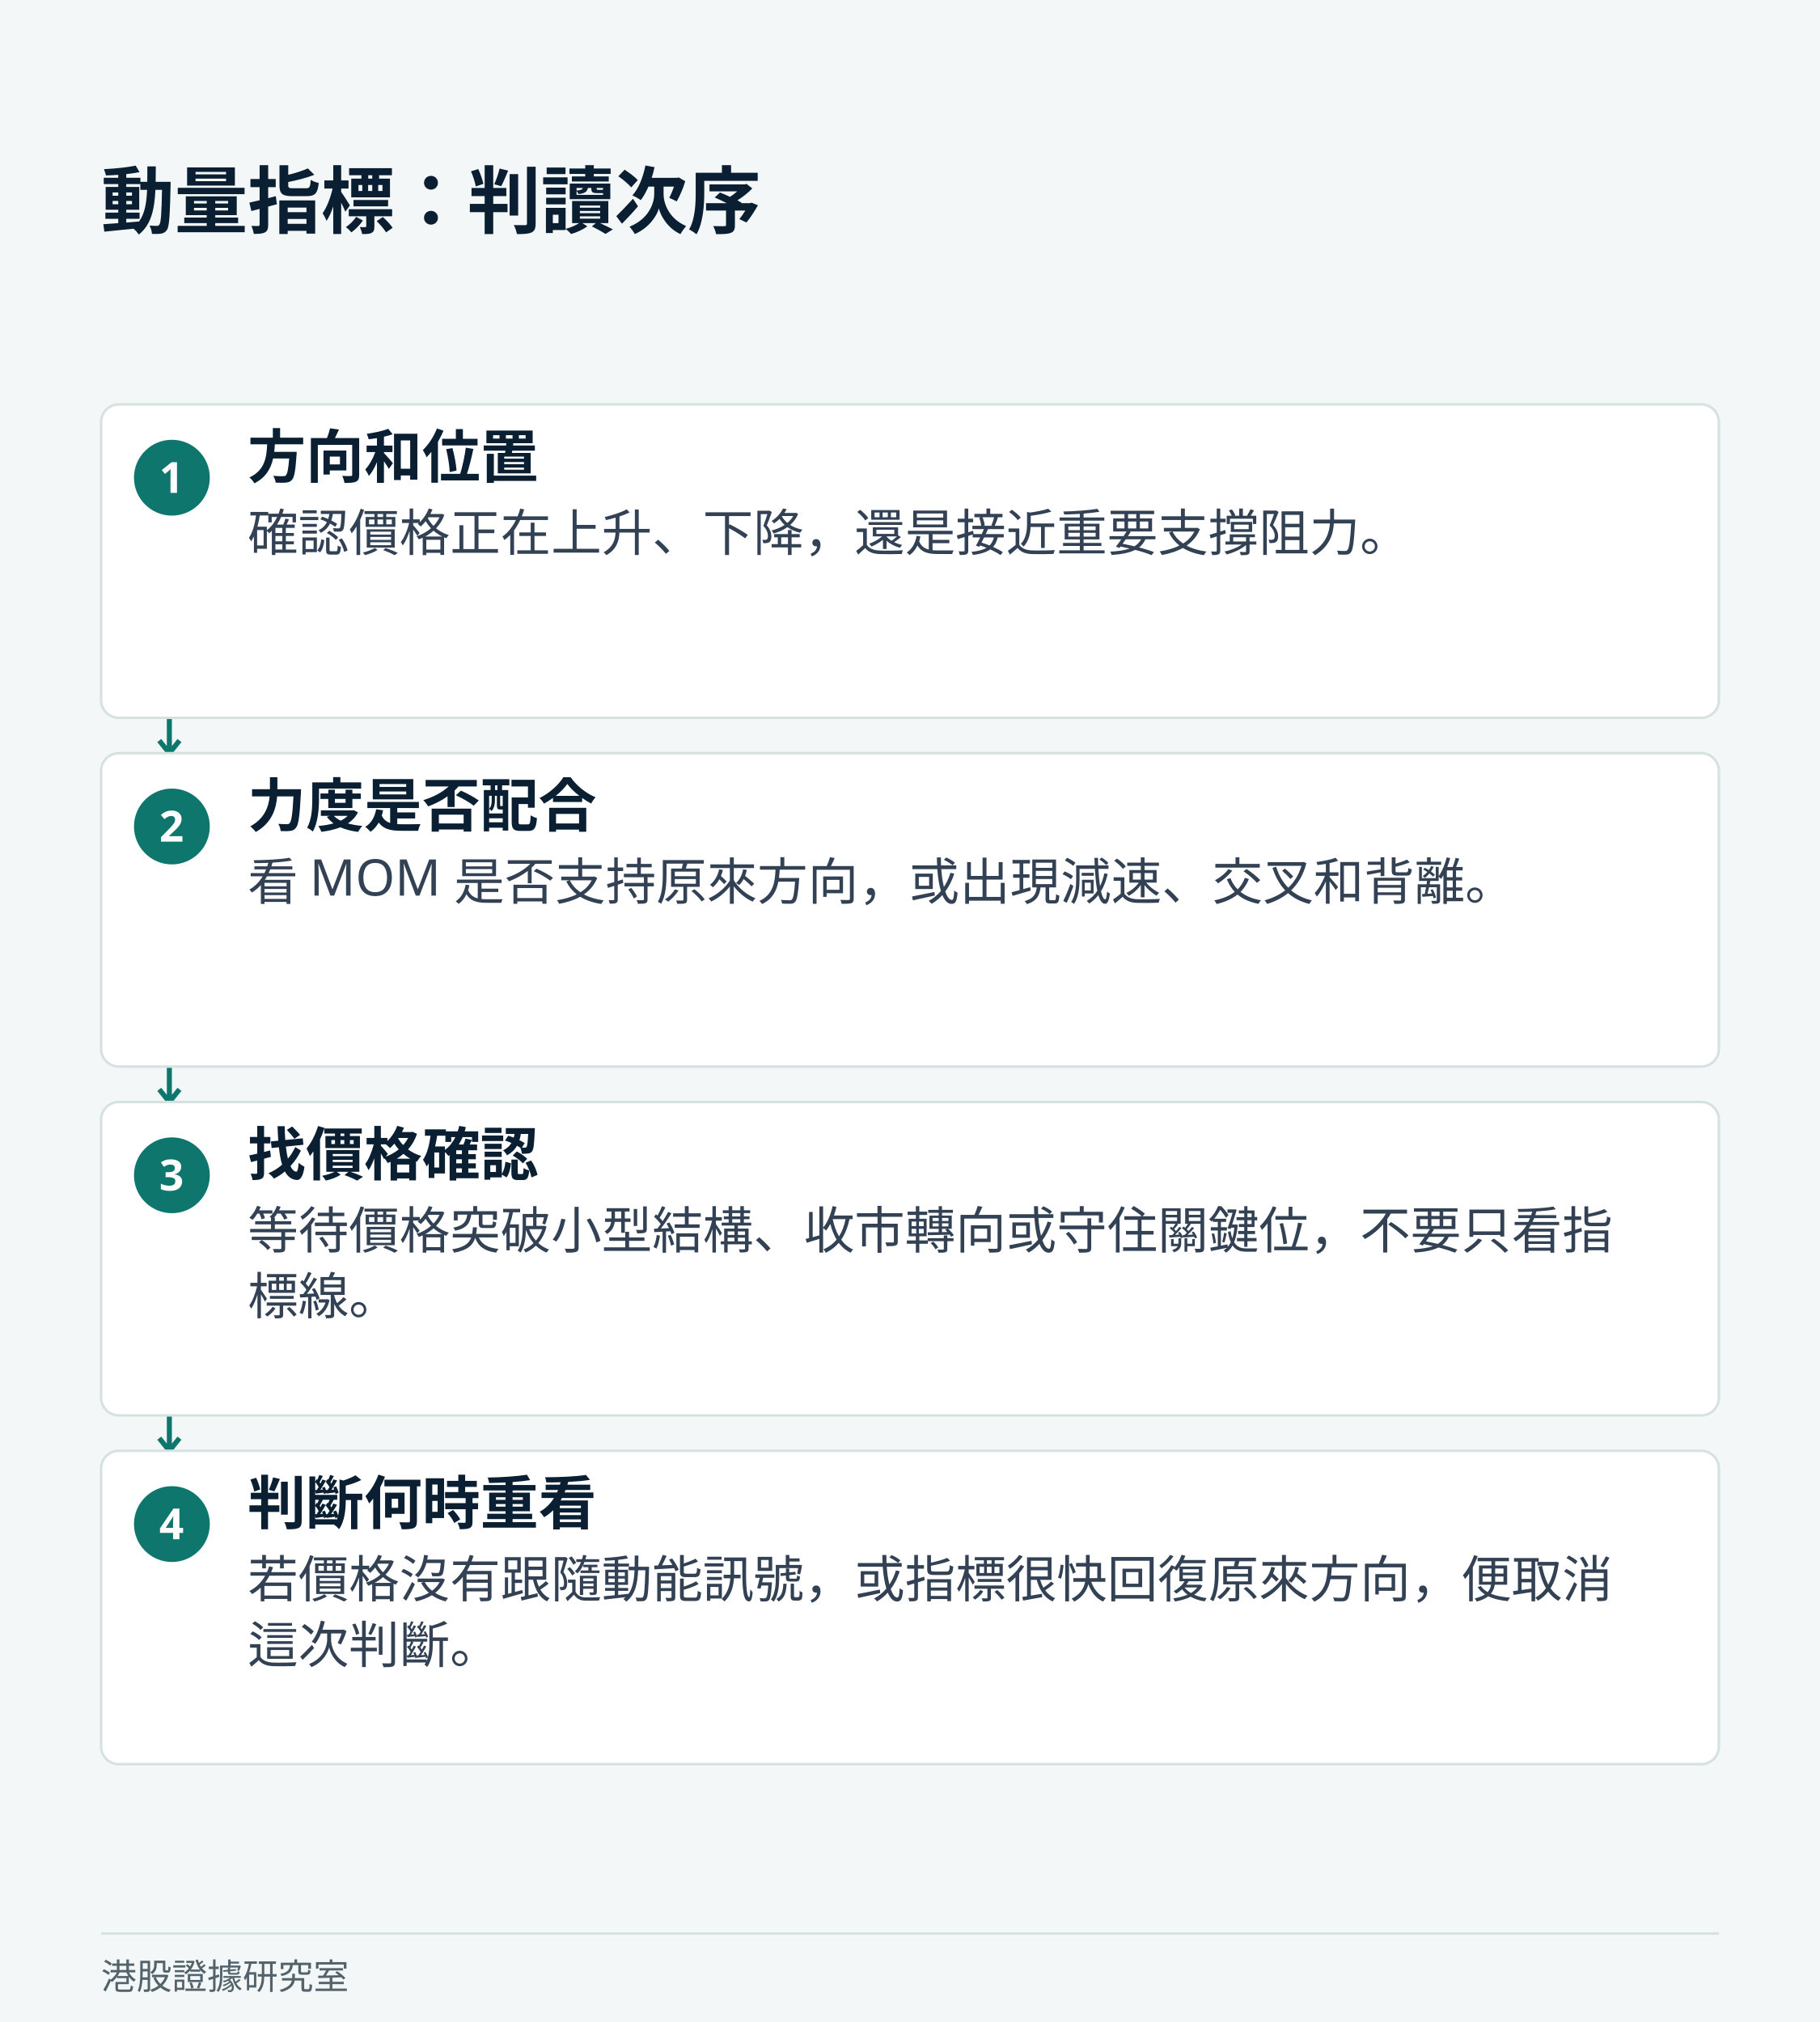
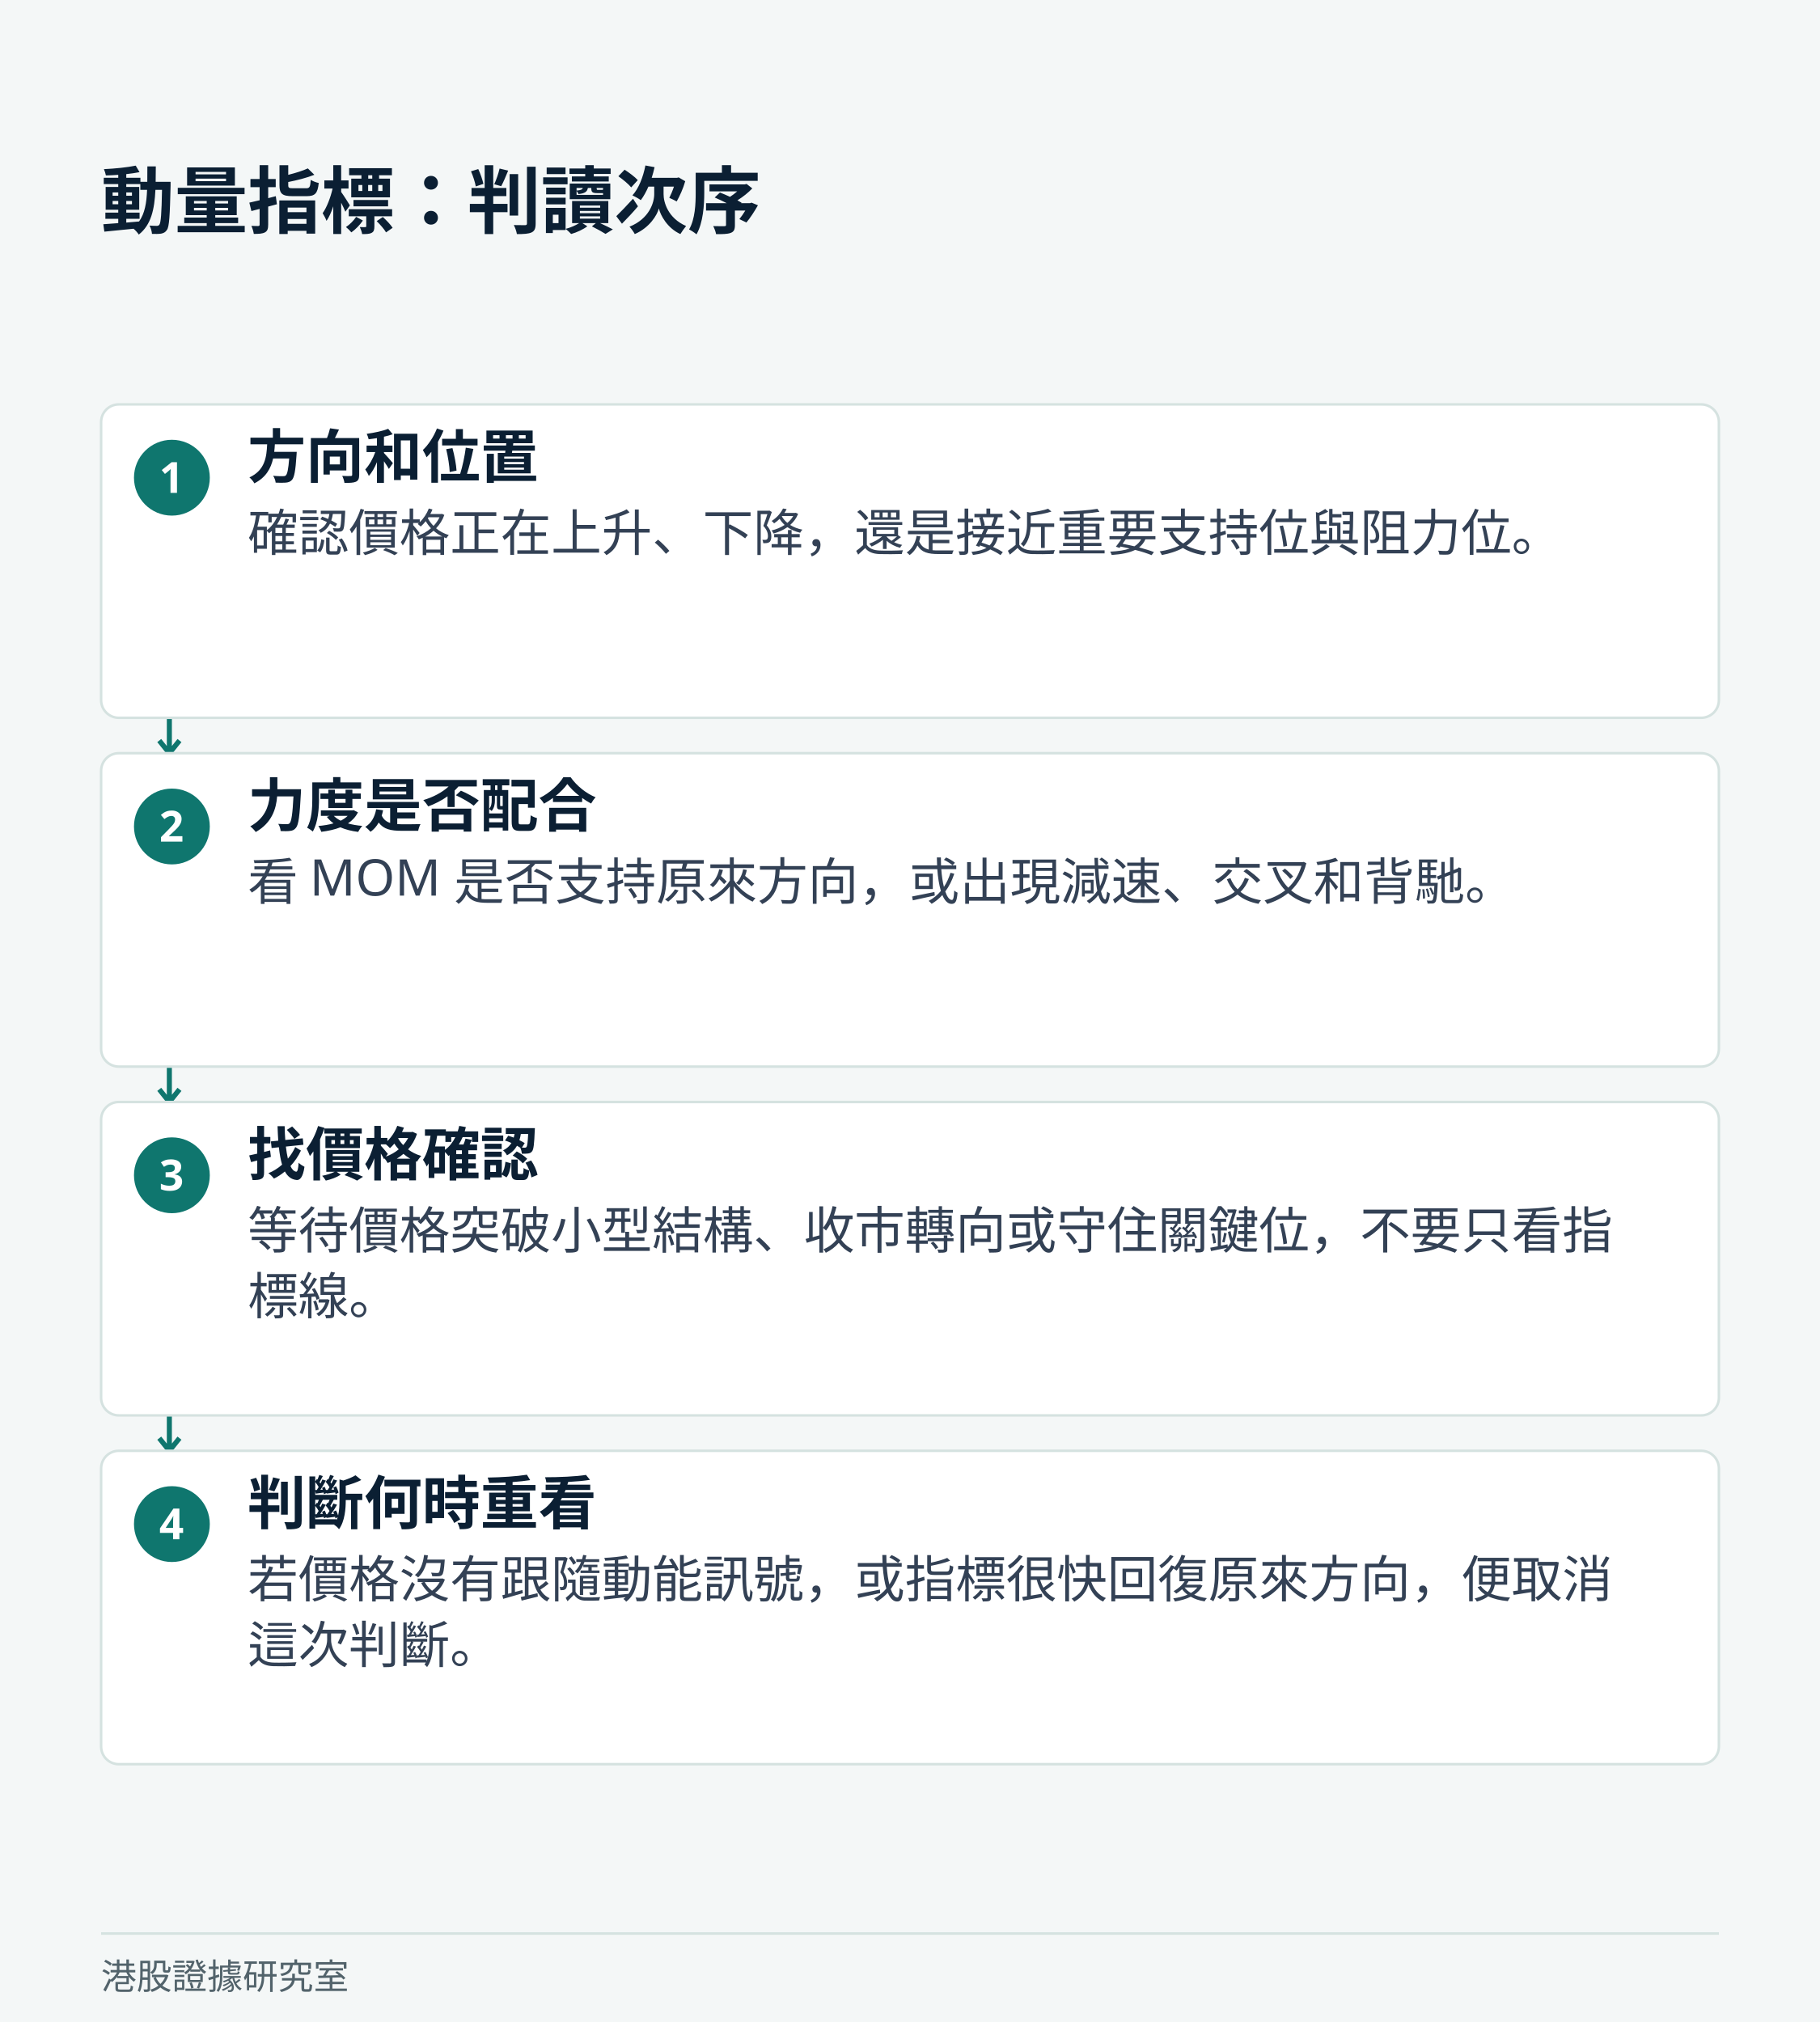
<svg xmlns="http://www.w3.org/2000/svg" width="720" height="800" viewBox="0 0 720 800" role="img" aria-labelledby="title desc">
  <rect width="720" height="800" fill="#f4f7f7" />
  <g font-family="Microsoft JhengHei,PingFang HK,Noto Sans HK,sans-serif">
    <text x="40" y="90" font-size="29" font-weight="700" fill="#0b1f33">
      <tspan x="40" dy="0">動量指標：判讀次序</tspan>
    </text>
    <path d="M67 284v14m-4-5 4 5 4-5" stroke="#0f766e" stroke-width="2" fill="none" />
    <rect x="40" y="160" width="640" height="124" rx="7" fill="#ffffff" stroke="#d5e2e0" />
    <circle cx="68" cy="189" r="15" fill="#0f766e" />
    <text x="63" y="195" font-size="17" font-weight="700" fill="#fff">
      <tspan x="63" dy="0">1</tspan>
    </text>
    <text x="98" y="189" font-size="23" font-weight="700" fill="#0b1f33">
      <tspan x="98" dy="0">方向和位置</tspan>
    </text>
    <text x="98" y="218" font-size="20" font-weight="400" fill="#334155">
-       <tspan x="98" dy="0">確認價格正在上升、下降，還是接近重要支撐阻力。</tspan>
+       <tspan x="98" dy="0">確認價格正在上升、下降，還是接近重要支持位與阻力位。</tspan>
    </text>
    <path d="M67 422v14m-4-5 4 5 4-5" stroke="#0f766e" stroke-width="2" fill="none" />
    <rect x="40" y="298" width="640" height="124" rx="7" fill="#ffffff" stroke="#d5e2e0" />
    <circle cx="68" cy="327" r="15" fill="#0f766e" />
    <text x="63" y="333" font-size="17" font-weight="700" fill="#fff">
      <tspan x="63" dy="0">2</tspan>
    </text>
    <text x="98" y="327" font-size="23" font-weight="700" fill="#0b1f33">
      <tspan x="98" dy="0">力度是否配合</tspan>
    </text>
    <text x="98" y="356" font-size="20" font-weight="400" fill="#334155">
-       <tspan x="98" dy="0">看 MOM 是否支持原來方向，或出現減速、交叉和背離。</tspan>
+       <tspan x="98" dy="0">看 MOM 是否支持原來方向，或出現減速、交叉和背馳。</tspan>
    </text>
    <path d="M67 560v14m-4-5 4 5 4-5" stroke="#0f766e" stroke-width="2" fill="none" />
    <rect x="40" y="436" width="640" height="124" rx="7" fill="#ffffff" stroke="#d5e2e0" />
    <circle cx="68" cy="465" r="15" fill="#0f766e" />
    <text x="63" y="471" font-size="17" font-weight="700" fill="#fff">
      <tspan x="63" dy="0">3</tspan>
    </text>
    <text x="98" y="465" font-size="23" font-weight="700" fill="#0b1f33">
      <tspan x="98" dy="0">找價格確認</tspan>
    </text>
    <text x="98" y="494" font-size="20" font-weight="400" fill="#334155">
      <tspan x="98" dy="0">等待價格突破小型結構、收市轉向或守住關鍵位，不要只看指</tspan>
      <tspan x="98" dy="26">標線。</tspan>
    </text>
    <rect x="40" y="574" width="640" height="124" rx="7" fill="#ffffff" stroke="#d5e2e0" />
    <circle cx="68" cy="603" r="15" fill="#0f766e" />
    <text x="63" y="609" font-size="17" font-weight="700" fill="#fff">
      <tspan x="63" dy="0">4</tspan>
    </text>
    <text x="98" y="603" font-size="23" font-weight="700" fill="#0b1f33">
      <tspan x="98" dy="0">判斷何時重看</tspan>
    </text>
    <text x="98" y="632" font-size="20" font-weight="400" fill="#334155">
      <tspan x="98" dy="0">若價格沒有跟隨動能訊號，或指標很快回復原來方向，便取消</tspan>
      <tspan x="98" dy="26">這次判斷。</tspan>
    </text>
    <path d="M40 765H680" stroke="#d5e2e0" />
    <text x="40" y="787" font-size="14" font-weight="400" fill="#52636b">
      <tspan x="40" dy="0">港股證據研究室</tspan>
    </text>
  </g>
</svg>
